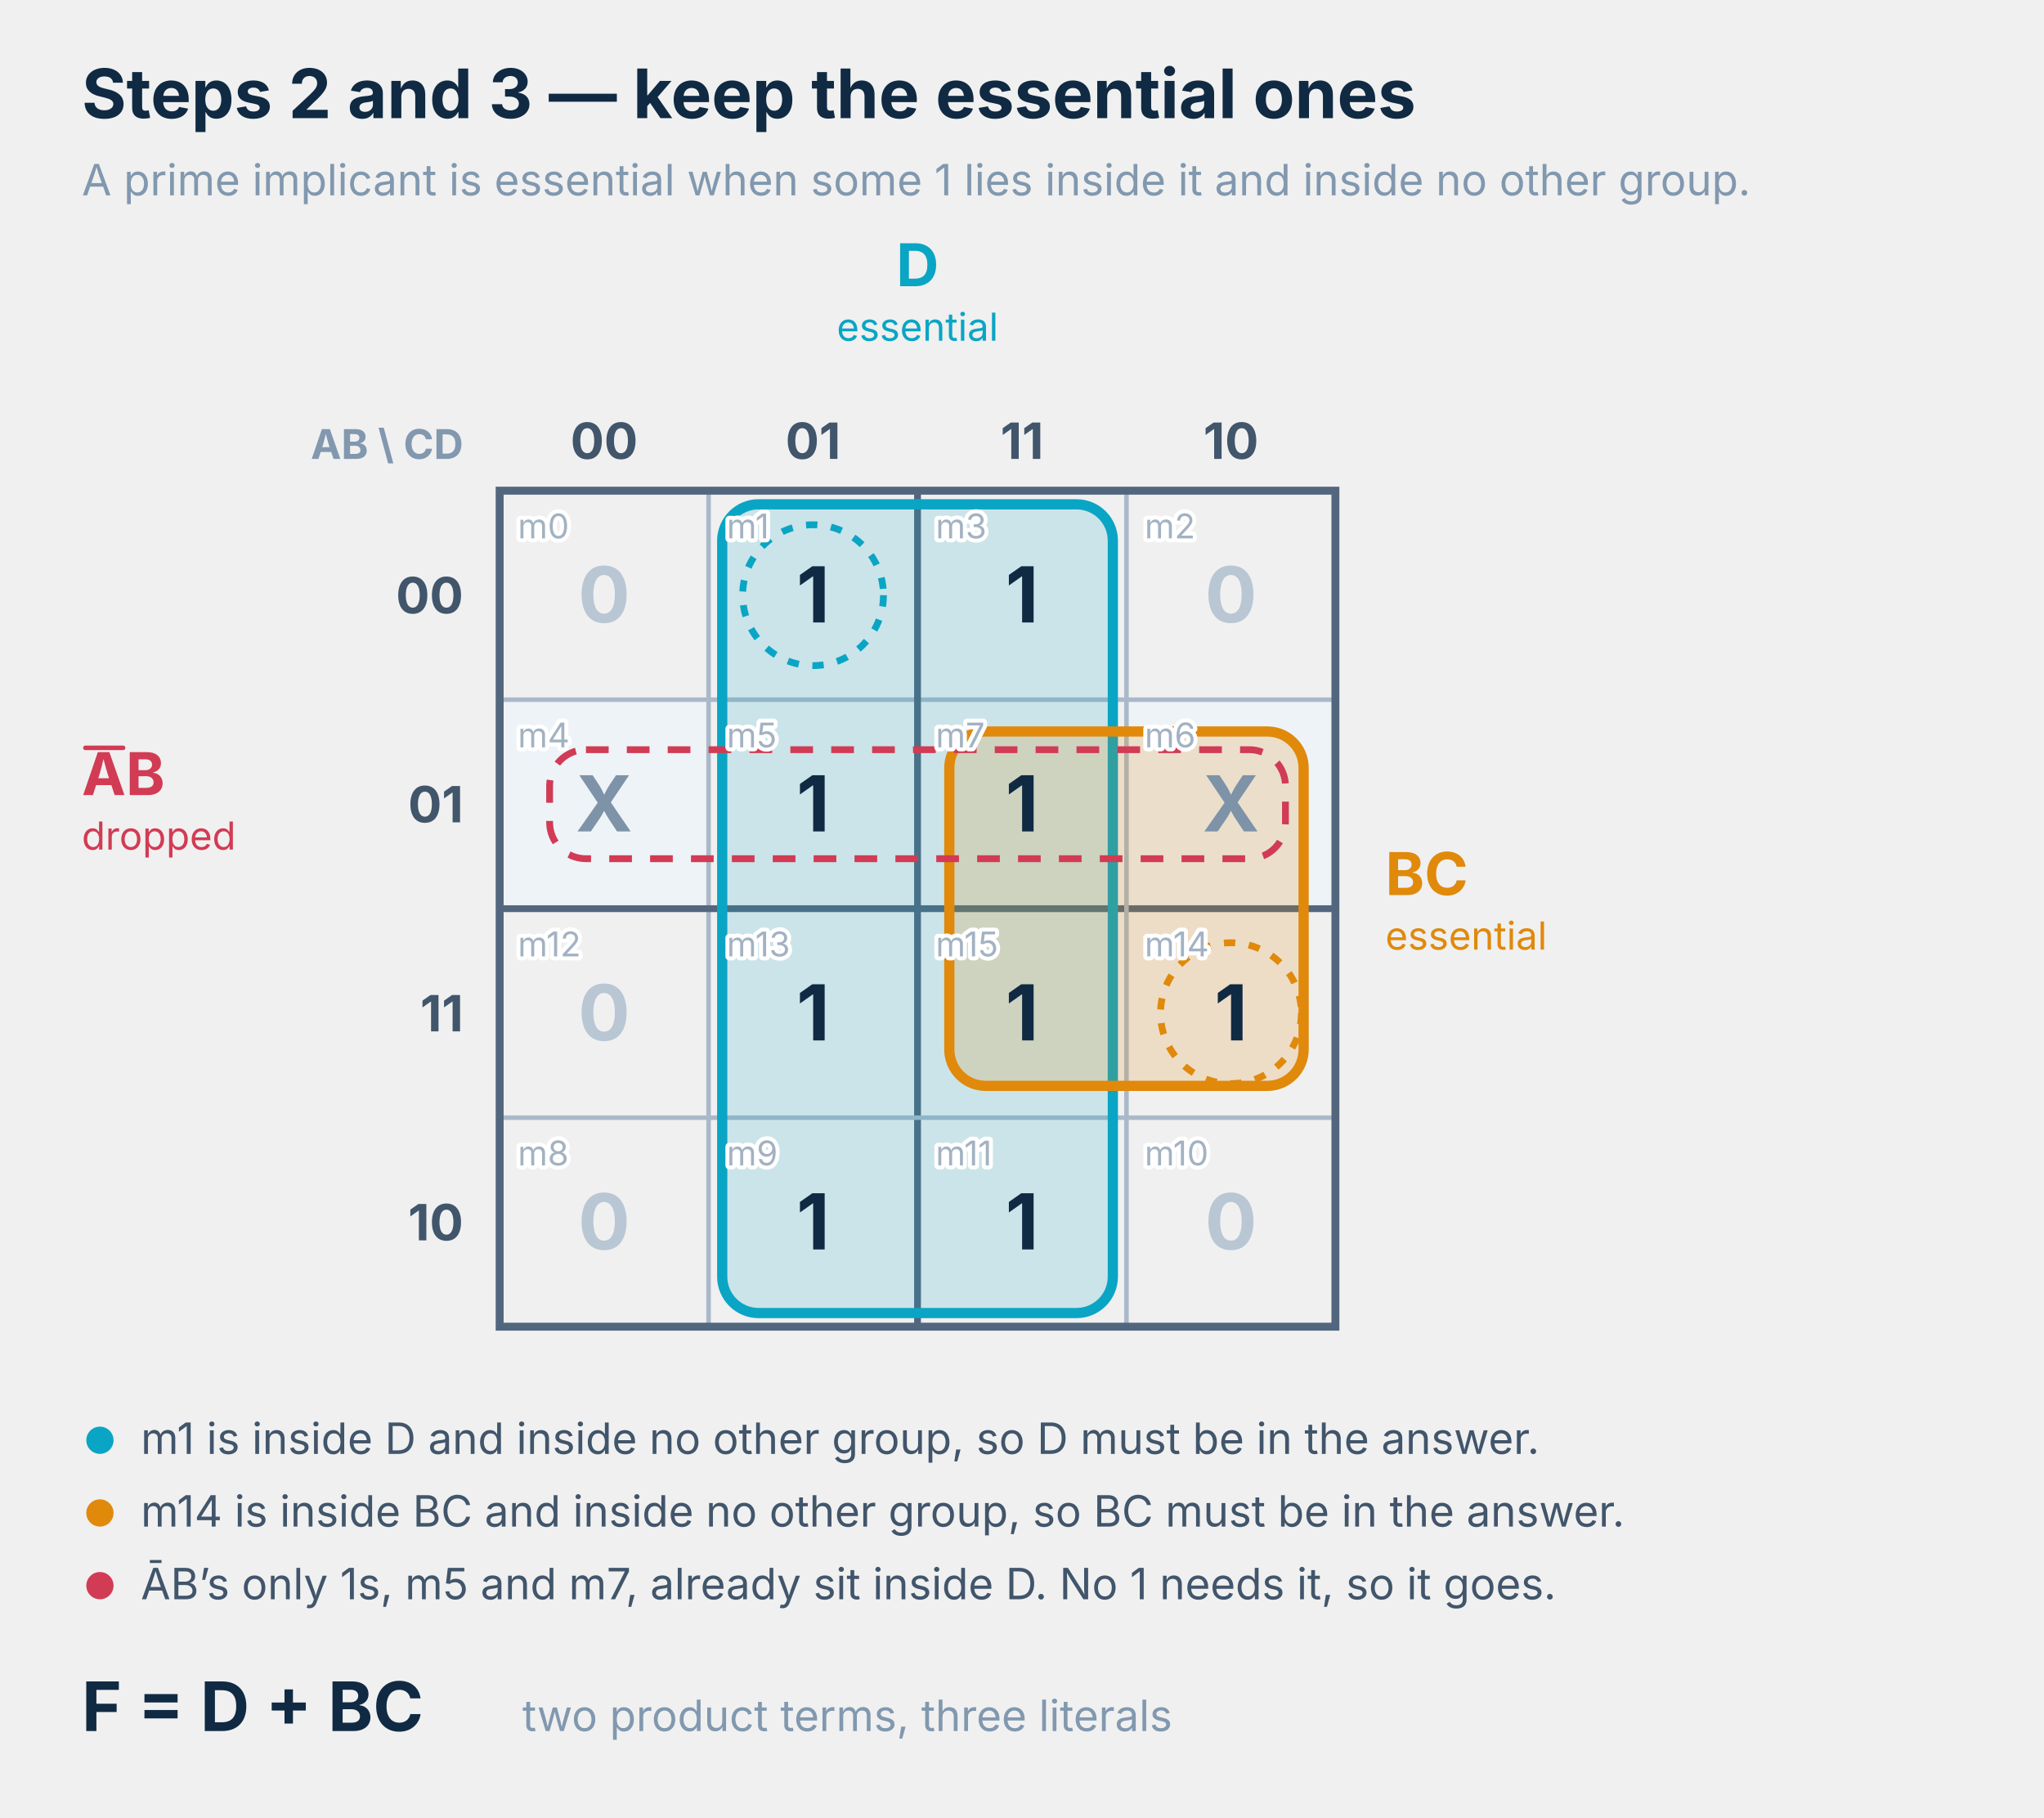
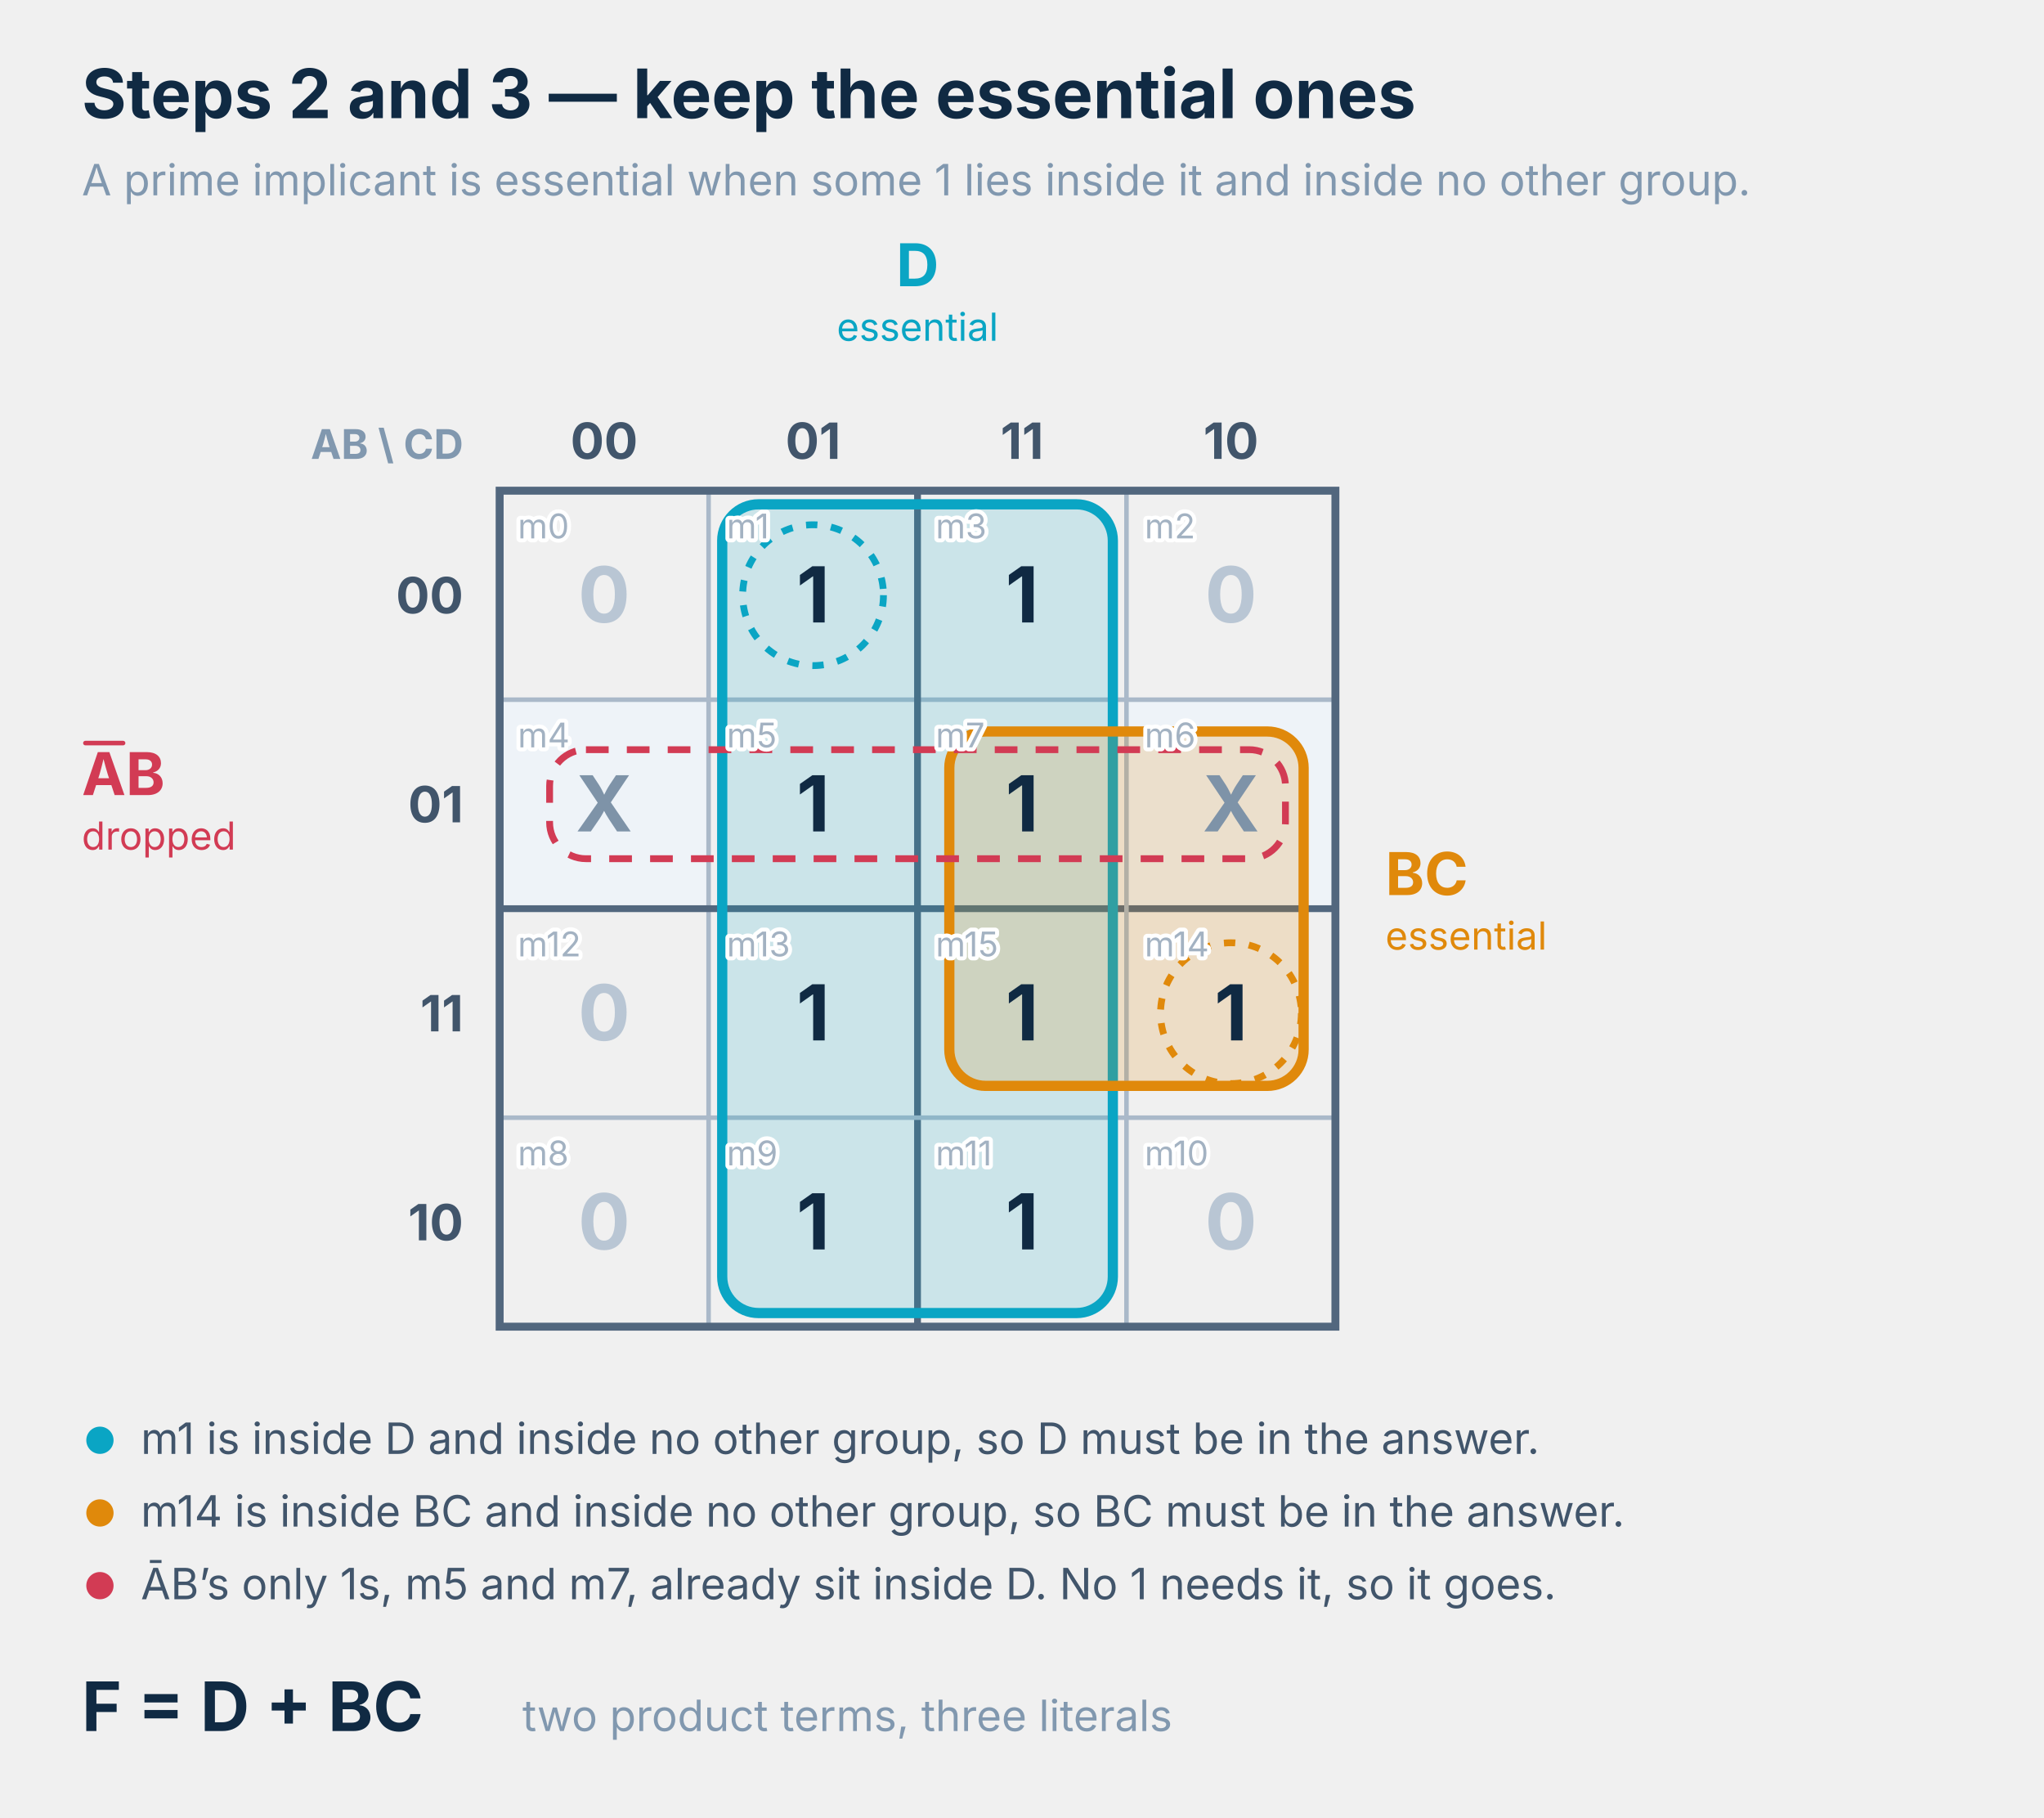
<svg xmlns="http://www.w3.org/2000/svg" viewBox="0 0 900 800" role="img" aria-label="The same map with the essential prime implicants filled in: D in cyan is the only group covering m1 and BC in amber is the only group covering m14, so both are essential and together cover every 1; A-bar B is drawn dashed in red and dropped, giving F = D + BC">
  <style>
    svg { background: #fff; }
    text { font-family: Inter, Helvetica, Arial, sans-serif; }
    .title  { font-size: 30px; font-weight: 700; fill: #102a43; }
    .sub    { font-size: 19px; fill: #8198af; }
    .hdr    { font-size: 22px; font-weight: 700; fill: #41556b; }
    .corner { font-size: 18px; font-weight: 700; fill: #8198af; }
    .val    { font-size: 34px; font-weight: 700; fill: #102a43; }
    .val0   { font-size: 34px; font-weight: 700; fill: #b9c6d4; }
    .valx   { font-size: 34px; font-weight: 700; fill: #7e93a8; }
    .idx    { font-size: 15px; fill: #a3b2c2; }
    .note   { font-size: 19px; fill: #41556b; }
    .grid   { fill: none; stroke: #aab9c9; stroke-width: 2; }
    .gridh  { fill: none; stroke: #52677e; stroke-width: 3; }
    .frame  { fill: none; stroke: #52677e; stroke-width: 3.5; }
  </style>
  <text class="title" x="36" y="52">Steps 2 and 3 — keep the essential ones</text>
  <text class="sub" x="36" y="86">A prime implicant is essential when some 1 lies inside it and inside no other group.</text>
  <text x="404" y="126" text-anchor="middle" font-size="26" font-weight="700" fill="#0aa5c4">D</text>
  <text x="404" y="150" text-anchor="middle" font-size="17" fill="#0aa5c4">essential</text>
  <rect x="220" y="308" width="92" height="92" fill="#eef3f8" />
  <rect x="496" y="308" width="92" height="92" fill="#eef3f8" />
  <line class="grid" x1="312" y1="216" x2="312" y2="584" />
  <line class="grid" x1="220" y1="308" x2="588" y2="308" />
  <line class="gridh" x1="404" y1="216" x2="404" y2="584" />
  <line class="gridh" x1="220" y1="400" x2="588" y2="400" />
  <line class="grid" x1="496" y1="216" x2="496" y2="584" />
  <line class="grid" x1="220" y1="492" x2="588" y2="492" />
  <rect class="frame" x="220" y="216" width="368" height="368" />
  <rect x="318.0" y="222.0" width="172.0" height="356.0" rx="16" fill="#0aa5c4" fill-opacity="0.16" stroke="#0aa5c4" stroke-width="4.5" />
  <rect x="418.0" y="322.0" width="156.0" height="156.0" rx="16" fill="#e0890b" fill-opacity="0.18" stroke="#e0890b" stroke-width="4.5" />
  <rect x="242.0" y="330.0" width="324.0" height="48.0" rx="16" fill="#d23b54" fill-opacity="0.0" stroke="#d23b54" stroke-width="3" stroke-dasharray="10 8" />
  <circle cx="358" cy="262" r="31" fill="none" stroke="#0aa5c4" stroke-width="3" stroke-dasharray="5 6" />
  <circle cx="542" cy="446" r="31" fill="none" stroke="#e0890b" stroke-width="3" stroke-dasharray="5 6" />
  <text class="hdr" x="266" y="202" text-anchor="middle" font-size="22">00</text>
  <text class="hdr" x="358" y="202" text-anchor="middle" font-size="22">01</text>
  <text class="hdr" x="450" y="202" text-anchor="middle" font-size="22">11</text>
  <text class="hdr" x="542" y="202" text-anchor="middle" font-size="22">10</text>
  <text class="hdr" x="204" y="270" text-anchor="end" font-size="22">00</text>
  <text class="hdr" x="204" y="362" text-anchor="end" font-size="22">01</text>
  <text class="hdr" x="204" y="454" text-anchor="end" font-size="22">11</text>
  <text class="hdr" x="204" y="546" text-anchor="end" font-size="22">10</text>
  <text class="corner" x="204" y="202" text-anchor="end">AB \ CD</text>
  <text class="val0" x="266" y="274" text-anchor="middle" font-size="34">0</text>
  <text class="idx" x="228" y="237" text-anchor="start" paint-order="stroke" stroke="#fff" stroke-width="3.5" stroke-linejoin="round">m0</text>
  <text class="val" x="358" y="274" text-anchor="middle" font-size="34">1</text>
  <text class="idx" x="320" y="237" text-anchor="start" paint-order="stroke" stroke="#fff" stroke-width="3.5" stroke-linejoin="round">m1</text>
  <text class="val" x="450" y="274" text-anchor="middle" font-size="34">1</text>
  <text class="idx" x="412" y="237" text-anchor="start" paint-order="stroke" stroke="#fff" stroke-width="3.5" stroke-linejoin="round">m3</text>
  <text class="val0" x="542" y="274" text-anchor="middle" font-size="34">0</text>
  <text class="idx" x="504" y="237" text-anchor="start" paint-order="stroke" stroke="#fff" stroke-width="3.5" stroke-linejoin="round">m2</text>
  <text class="valx" x="266" y="366" text-anchor="middle" font-size="34">X</text>
  <text class="idx" x="228" y="329" text-anchor="start" paint-order="stroke" stroke="#fff" stroke-width="3.5" stroke-linejoin="round">m4</text>
  <text class="val" x="358" y="366" text-anchor="middle" font-size="34">1</text>
  <text class="idx" x="320" y="329" text-anchor="start" paint-order="stroke" stroke="#fff" stroke-width="3.5" stroke-linejoin="round">m5</text>
  <text class="val" x="450" y="366" text-anchor="middle" font-size="34">1</text>
  <text class="idx" x="412" y="329" text-anchor="start" paint-order="stroke" stroke="#fff" stroke-width="3.5" stroke-linejoin="round">m7</text>
  <text class="valx" x="542" y="366" text-anchor="middle" font-size="34">X</text>
  <text class="idx" x="504" y="329" text-anchor="start" paint-order="stroke" stroke="#fff" stroke-width="3.5" stroke-linejoin="round">m6</text>
  <text class="val0" x="266" y="458" text-anchor="middle" font-size="34">0</text>
  <text class="idx" x="228" y="421" text-anchor="start" paint-order="stroke" stroke="#fff" stroke-width="3.5" stroke-linejoin="round">m12</text>
  <text class="val" x="358" y="458" text-anchor="middle" font-size="34">1</text>
  <text class="idx" x="320" y="421" text-anchor="start" paint-order="stroke" stroke="#fff" stroke-width="3.5" stroke-linejoin="round">m13</text>
  <text class="val" x="450" y="458" text-anchor="middle" font-size="34">1</text>
  <text class="idx" x="412" y="421" text-anchor="start" paint-order="stroke" stroke="#fff" stroke-width="3.5" stroke-linejoin="round">m15</text>
  <text class="val" x="542" y="458" text-anchor="middle" font-size="34">1</text>
  <text class="idx" x="504" y="421" text-anchor="start" paint-order="stroke" stroke="#fff" stroke-width="3.5" stroke-linejoin="round">m14</text>
  <text class="val0" x="266" y="550" text-anchor="middle" font-size="34">0</text>
  <text class="idx" x="228" y="513" text-anchor="start" paint-order="stroke" stroke="#fff" stroke-width="3.5" stroke-linejoin="round">m8</text>
  <text class="val" x="358" y="550" text-anchor="middle" font-size="34">1</text>
  <text class="idx" x="320" y="513" text-anchor="start" paint-order="stroke" stroke="#fff" stroke-width="3.5" stroke-linejoin="round">m9</text>
  <text class="val" x="450" y="550" text-anchor="middle" font-size="34">1</text>
  <text class="idx" x="412" y="513" text-anchor="start" paint-order="stroke" stroke="#fff" stroke-width="3.5" stroke-linejoin="round">m11</text>
  <text class="val0" x="542" y="550" text-anchor="middle" font-size="34">0</text>
  <text class="idx" x="504" y="513" text-anchor="start" paint-order="stroke" stroke="#fff" stroke-width="3.5" stroke-linejoin="round">m10</text>
  <text x="610" y="394" text-anchor="start" font-size="26" font-weight="700" fill="#e0890b">BC</text>
  <text x="610" y="418" text-anchor="start" font-size="17" fill="#e0890b">essential</text>
  <g fill="#d23b54" color="#d23b54">
    <text class="x" x="36" y="350.0" text-anchor="start" font-size="26" font-weight="700">AB</text>
-     <line x1="37.6" y1="329.2" x2="54.2" y2="329.2" stroke="currentColor" stroke-width="2.0" stroke-linecap="round" />
+     <line x1="37.6" y1="327.1" x2="54.2" y2="327.1" stroke="currentColor" stroke-width="2.0" stroke-linecap="round" />
    <text x="36" y="374.0" text-anchor="start" font-size="17">dropped</text>
  </g>
  <circle cx="44" cy="634" r="6" fill="#0aa5c4" />
  <text class="note" x="62" y="640">m1 is inside D and inside no other group, so D must be in the answer.</text>
  <circle cx="44" cy="666" r="6" fill="#e0890b" />
  <text class="note" x="62" y="672">m14 is inside BC and inside no other group, so BC must be in the answer.</text>
  <circle cx="44" cy="698" r="6" fill="#d23b54" />
  <text class="note" x="62" y="704">ĀB’s only 1s, m5 and m7, already sit inside D. No 1 needs it, so it goes.</text>
  <text x="36" y="762" font-size="30" font-weight="700" fill="#102a43">F = D + BC</text>
  <text class="sub" x="230" y="762">two product terms, three literals</text>
</svg>
